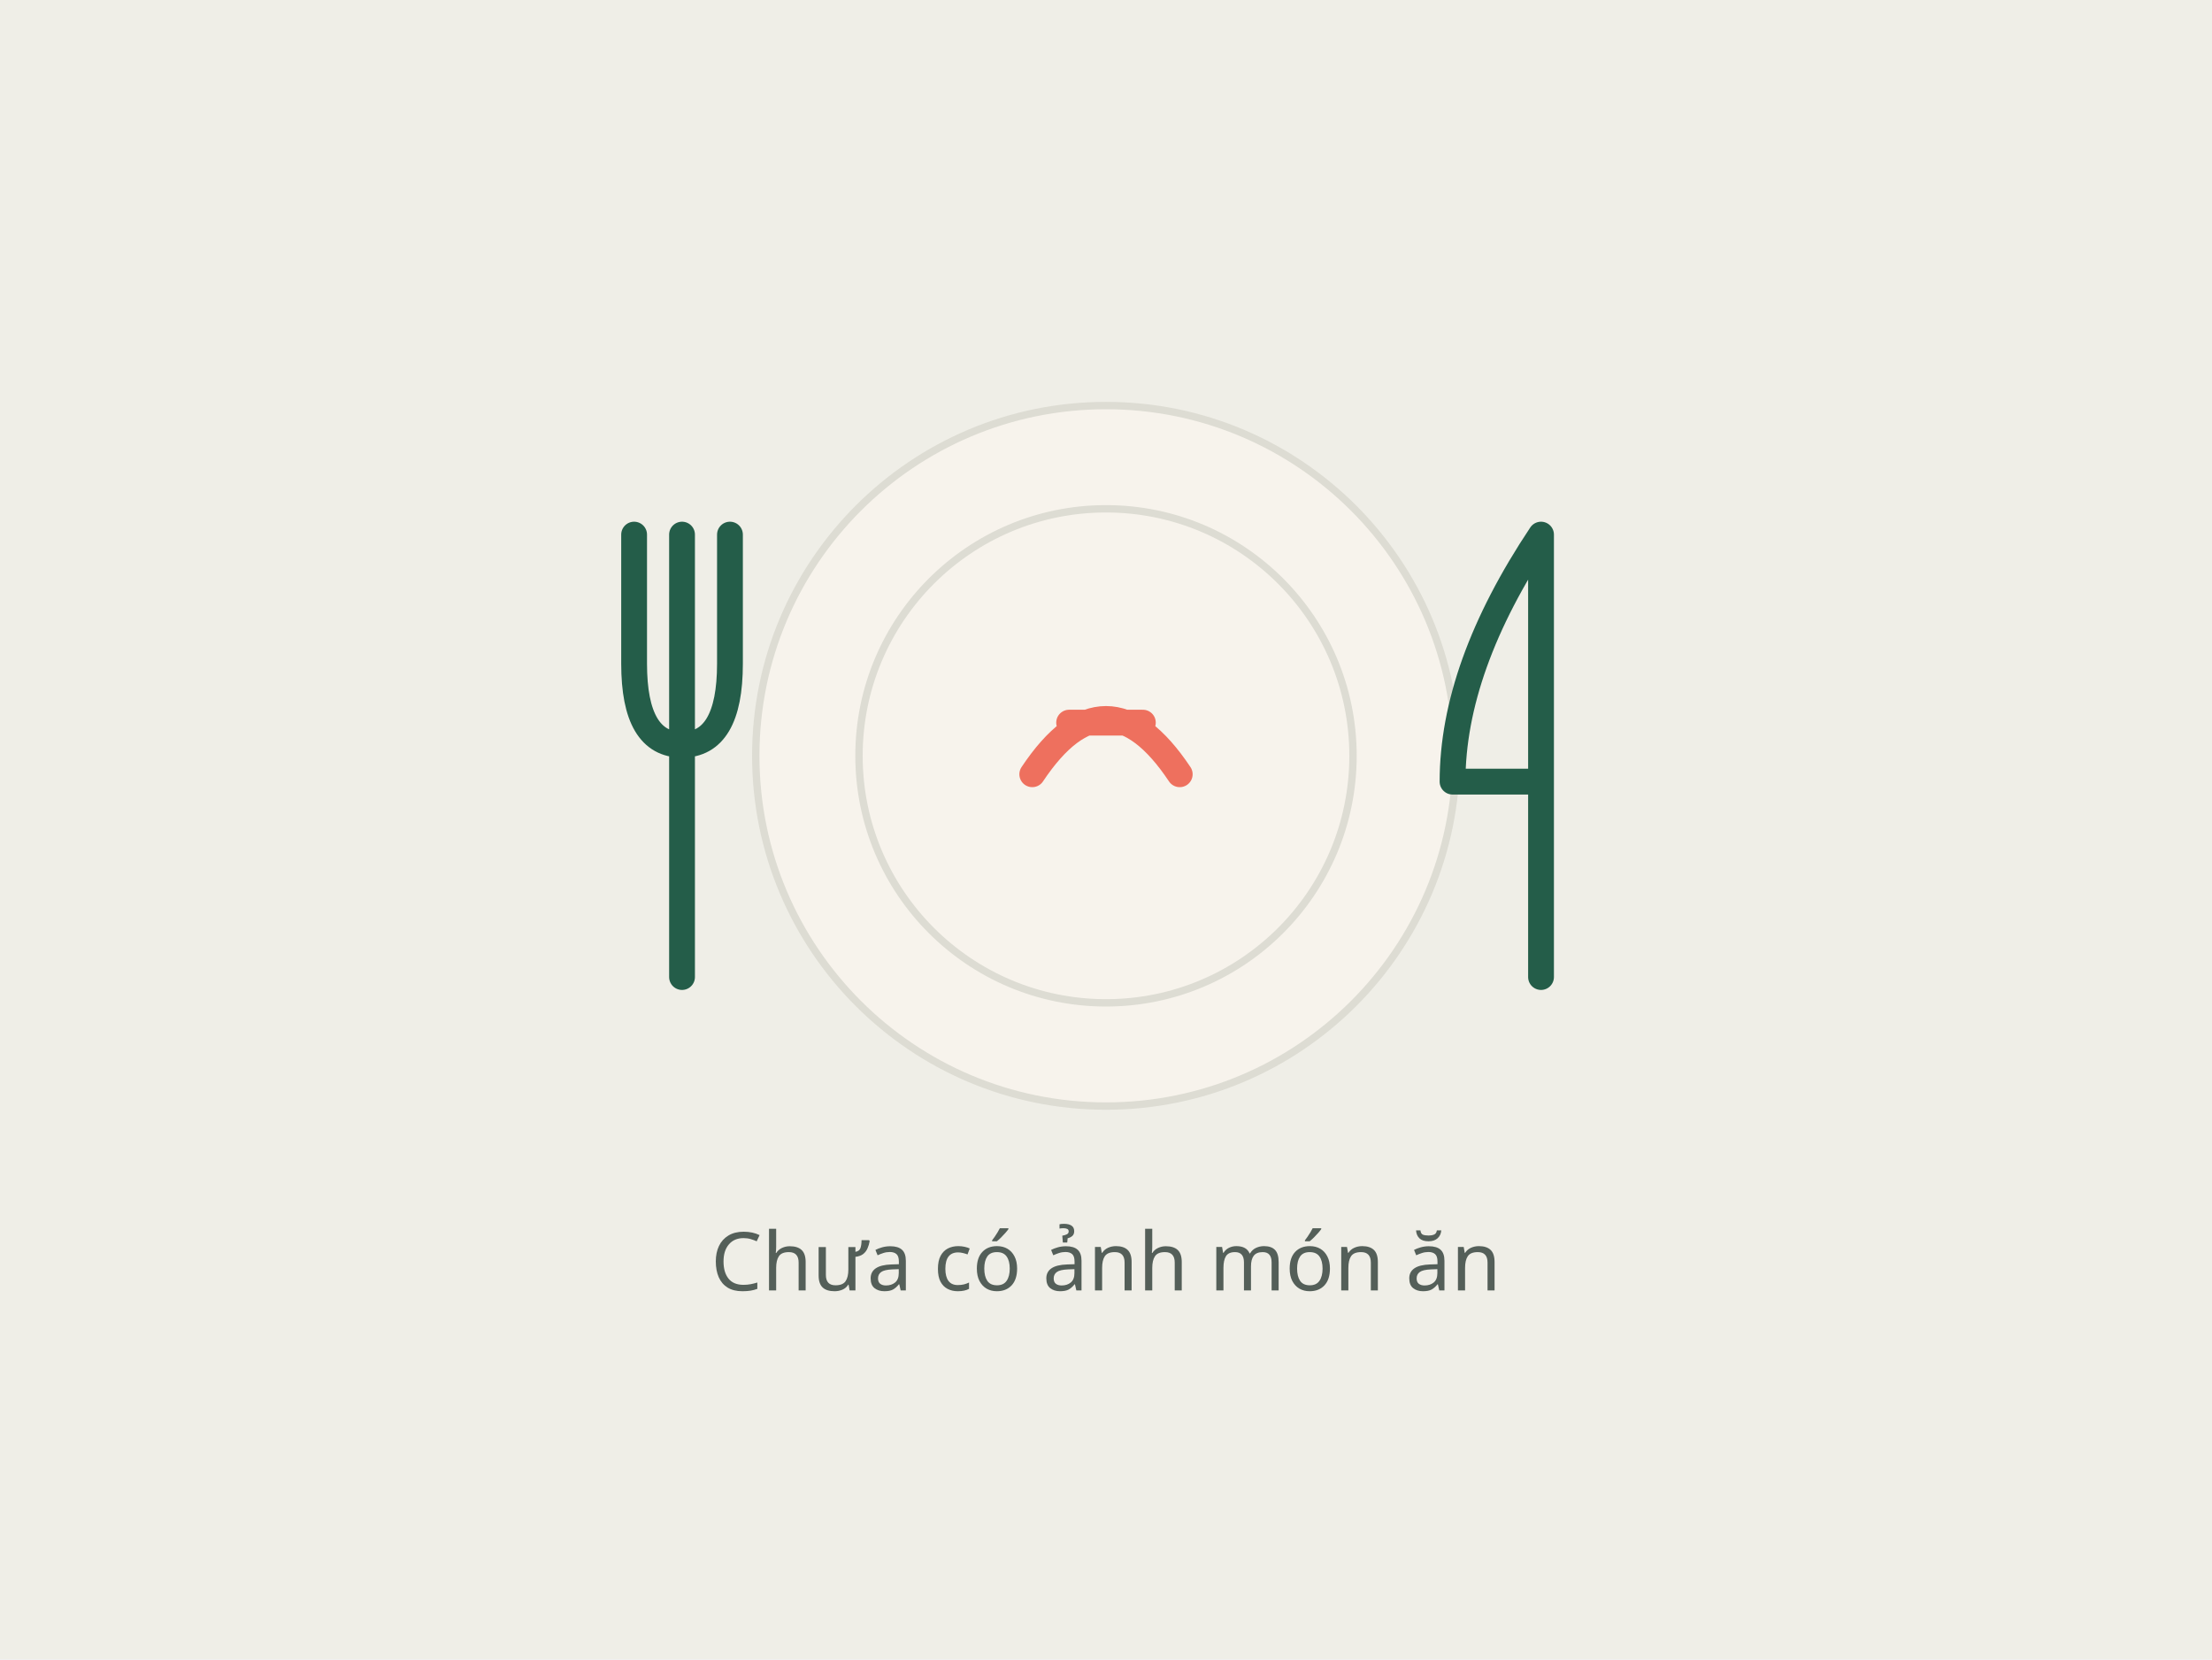
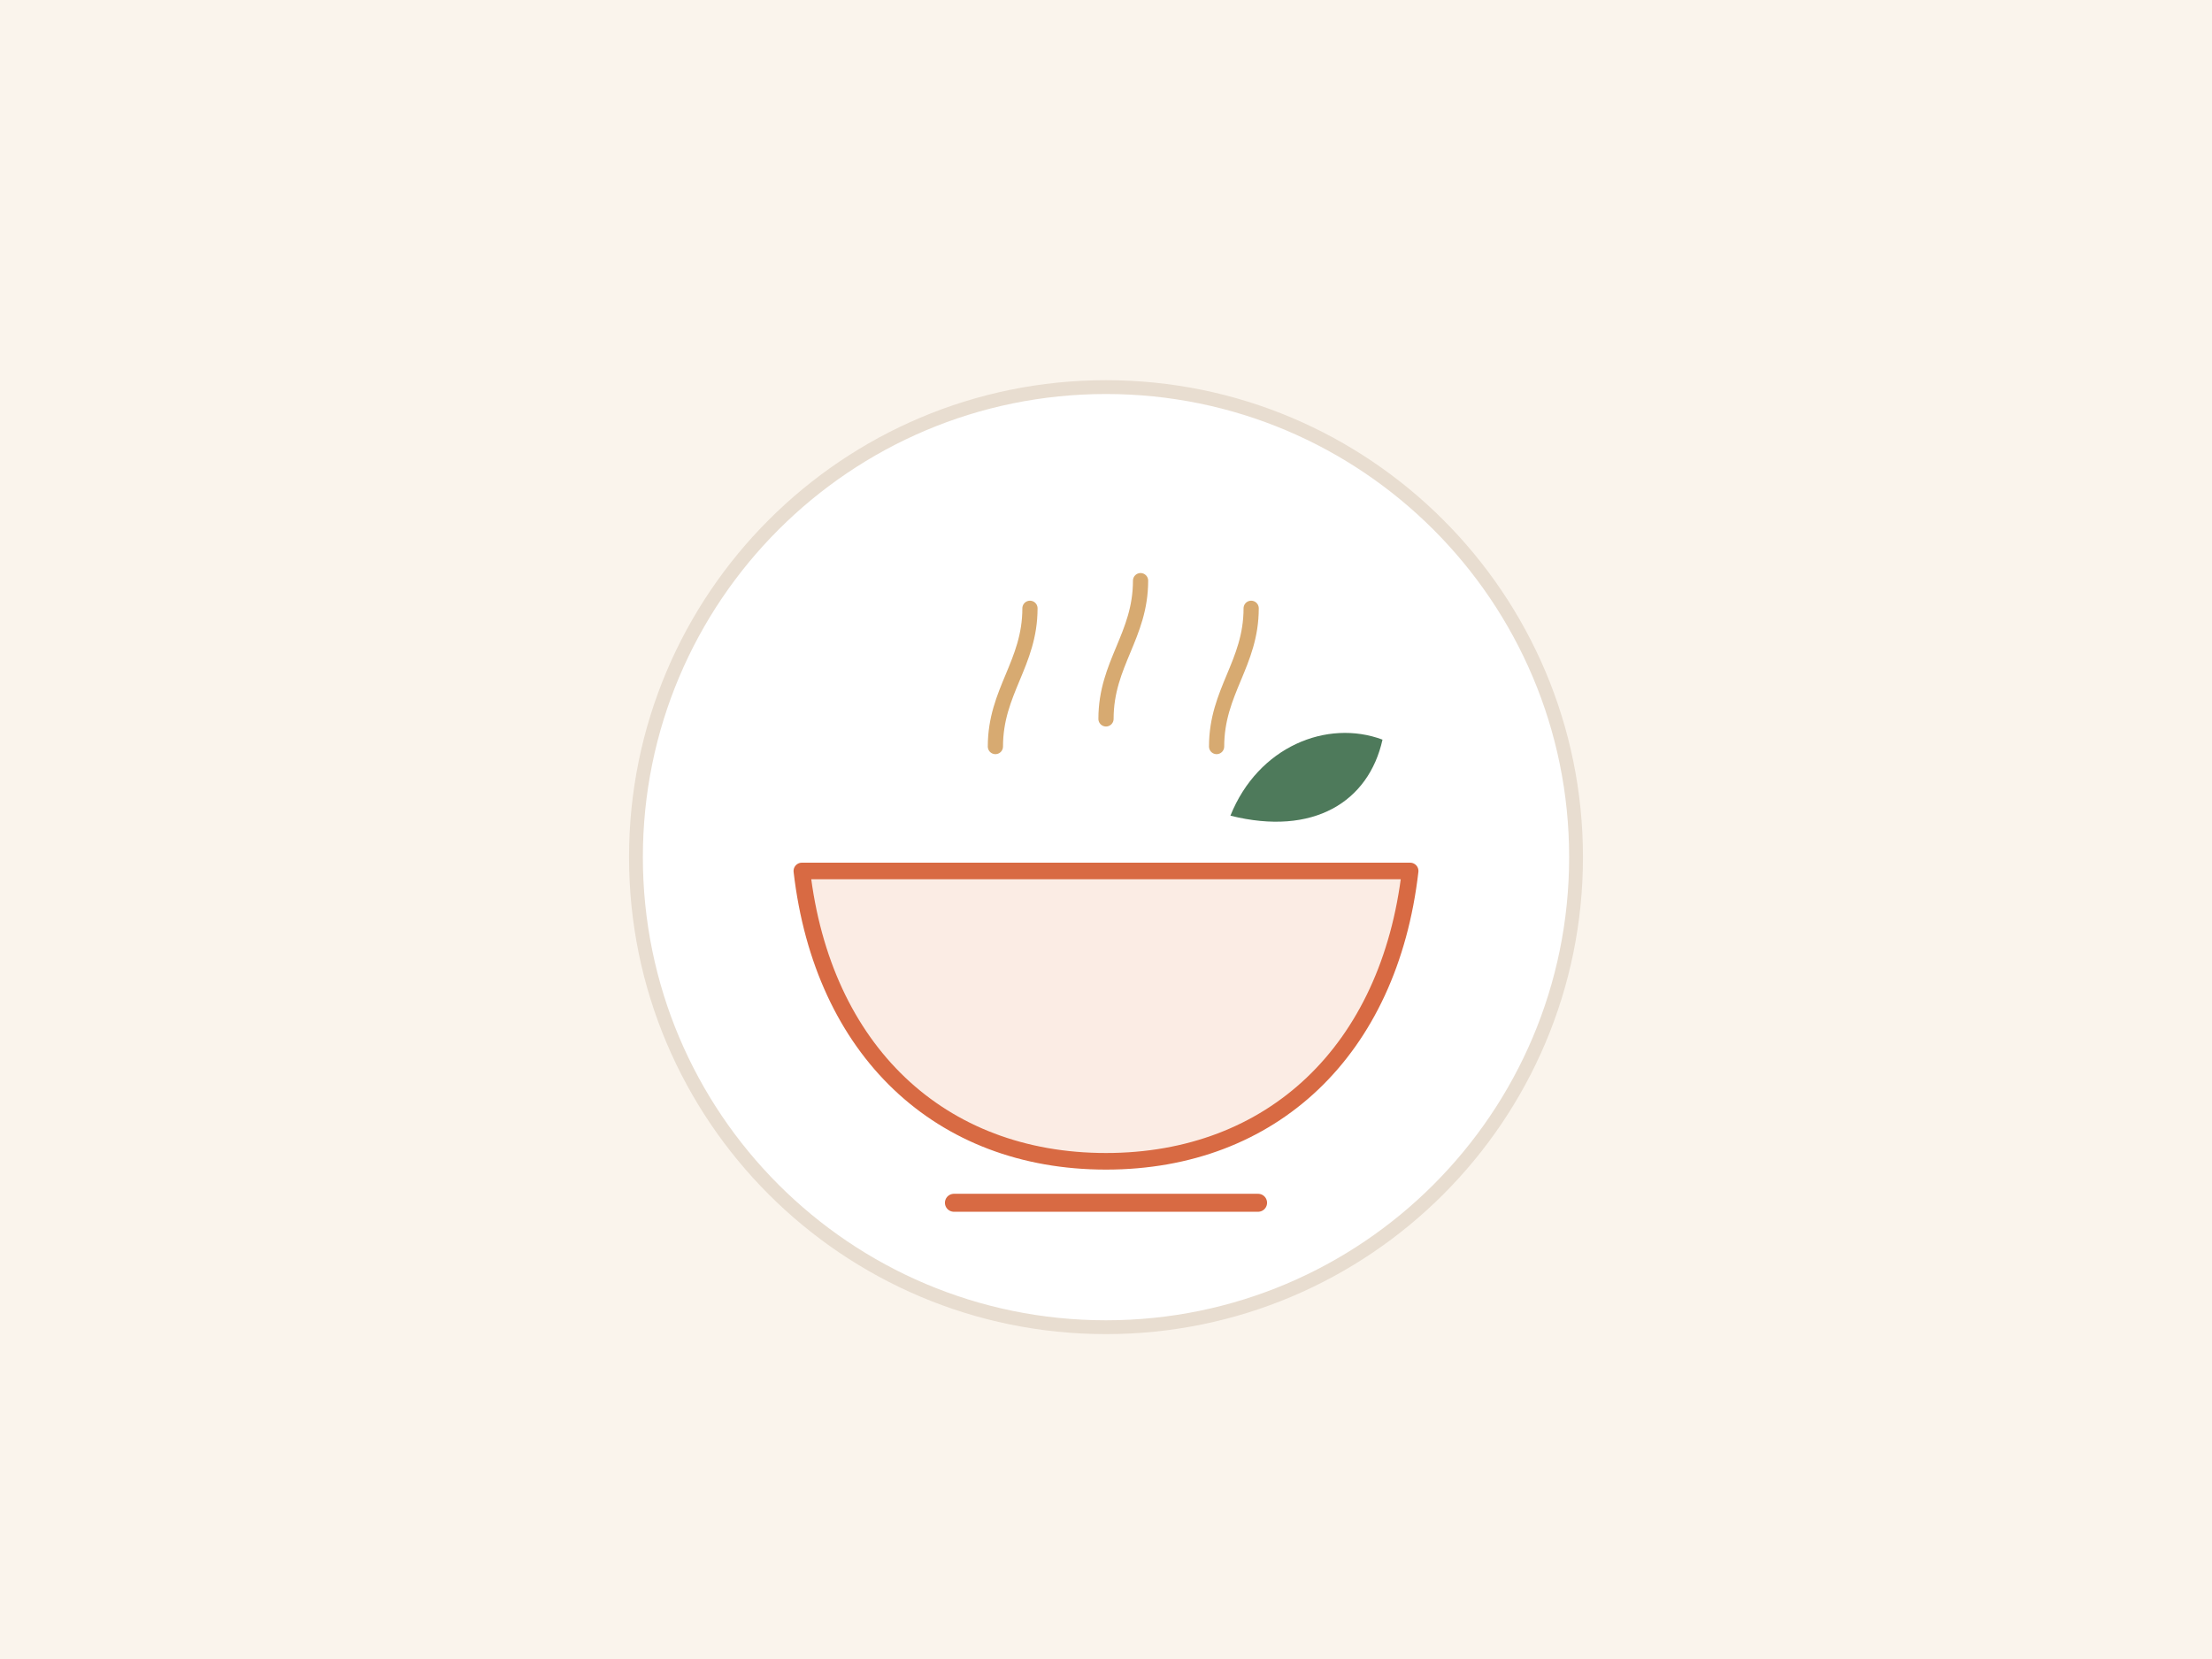
- <svg xmlns="http://www.w3.org/2000/svg" viewBox="0 0 600 450" width="600" height="450">
-   <rect width="600" height="450" fill="#EFEEE7" />
-   <circle cx="300" cy="205" r="95" fill="#F7F3EC" stroke="#DDDCD3" stroke-width="2" />
-   <circle cx="300" cy="205" r="67" fill="none" stroke="#DDDCD3" stroke-width="2" />
-   <path d="M185 145v120m-13-120v35q0 22 13 22t13-22v-35m220 0q-24 36-24 67h24v53z" fill="none" stroke="#245D49" stroke-width="7" stroke-linecap="round" stroke-linejoin="round" />
-   <path d="M280 210q20-30 40 0m-30-14h20" fill="none" stroke="#EE705E" stroke-width="7" stroke-linecap="round" />
-   <text x="300" y="350" text-anchor="middle" font-family="sans-serif" font-size="22" fill="#545F59">Chưa có ảnh món ăn</text>
+ <svg xmlns="http://www.w3.org/2000/svg" viewBox="0 0 320 240" fill="none" role="img" aria-label="Món ăn gia đình">
+   <rect width="320" height="240" fill="#FAF4EC" />
+   <circle cx="160" cy="124" r="68" fill="#FFFFFF" stroke="#E8DDD0" stroke-width="2" />
+   <path d="M116 126h88c-3 26-20 42-44 42s-41-16-44-42Z" fill="#FBECE4" stroke="#D86A43" stroke-width="2.4" stroke-linejoin="round" />
+   <line x1="138" y1="174" x2="182" y2="174" stroke="#D86A43" stroke-width="2.6" stroke-linecap="round" />
+   <path d="M144 108c0-8 5-12 5-20M160 104c0-8 5-12 5-20M176 108c0-8 5-12 5-20" stroke="#C68634" stroke-width="2.2" stroke-linecap="round" opacity="0.7" />
+   <path d="M178 118c4-10 14-14 22-11-2 9-10 14-22 11Z" fill="#4E7A5B" />
</svg>
